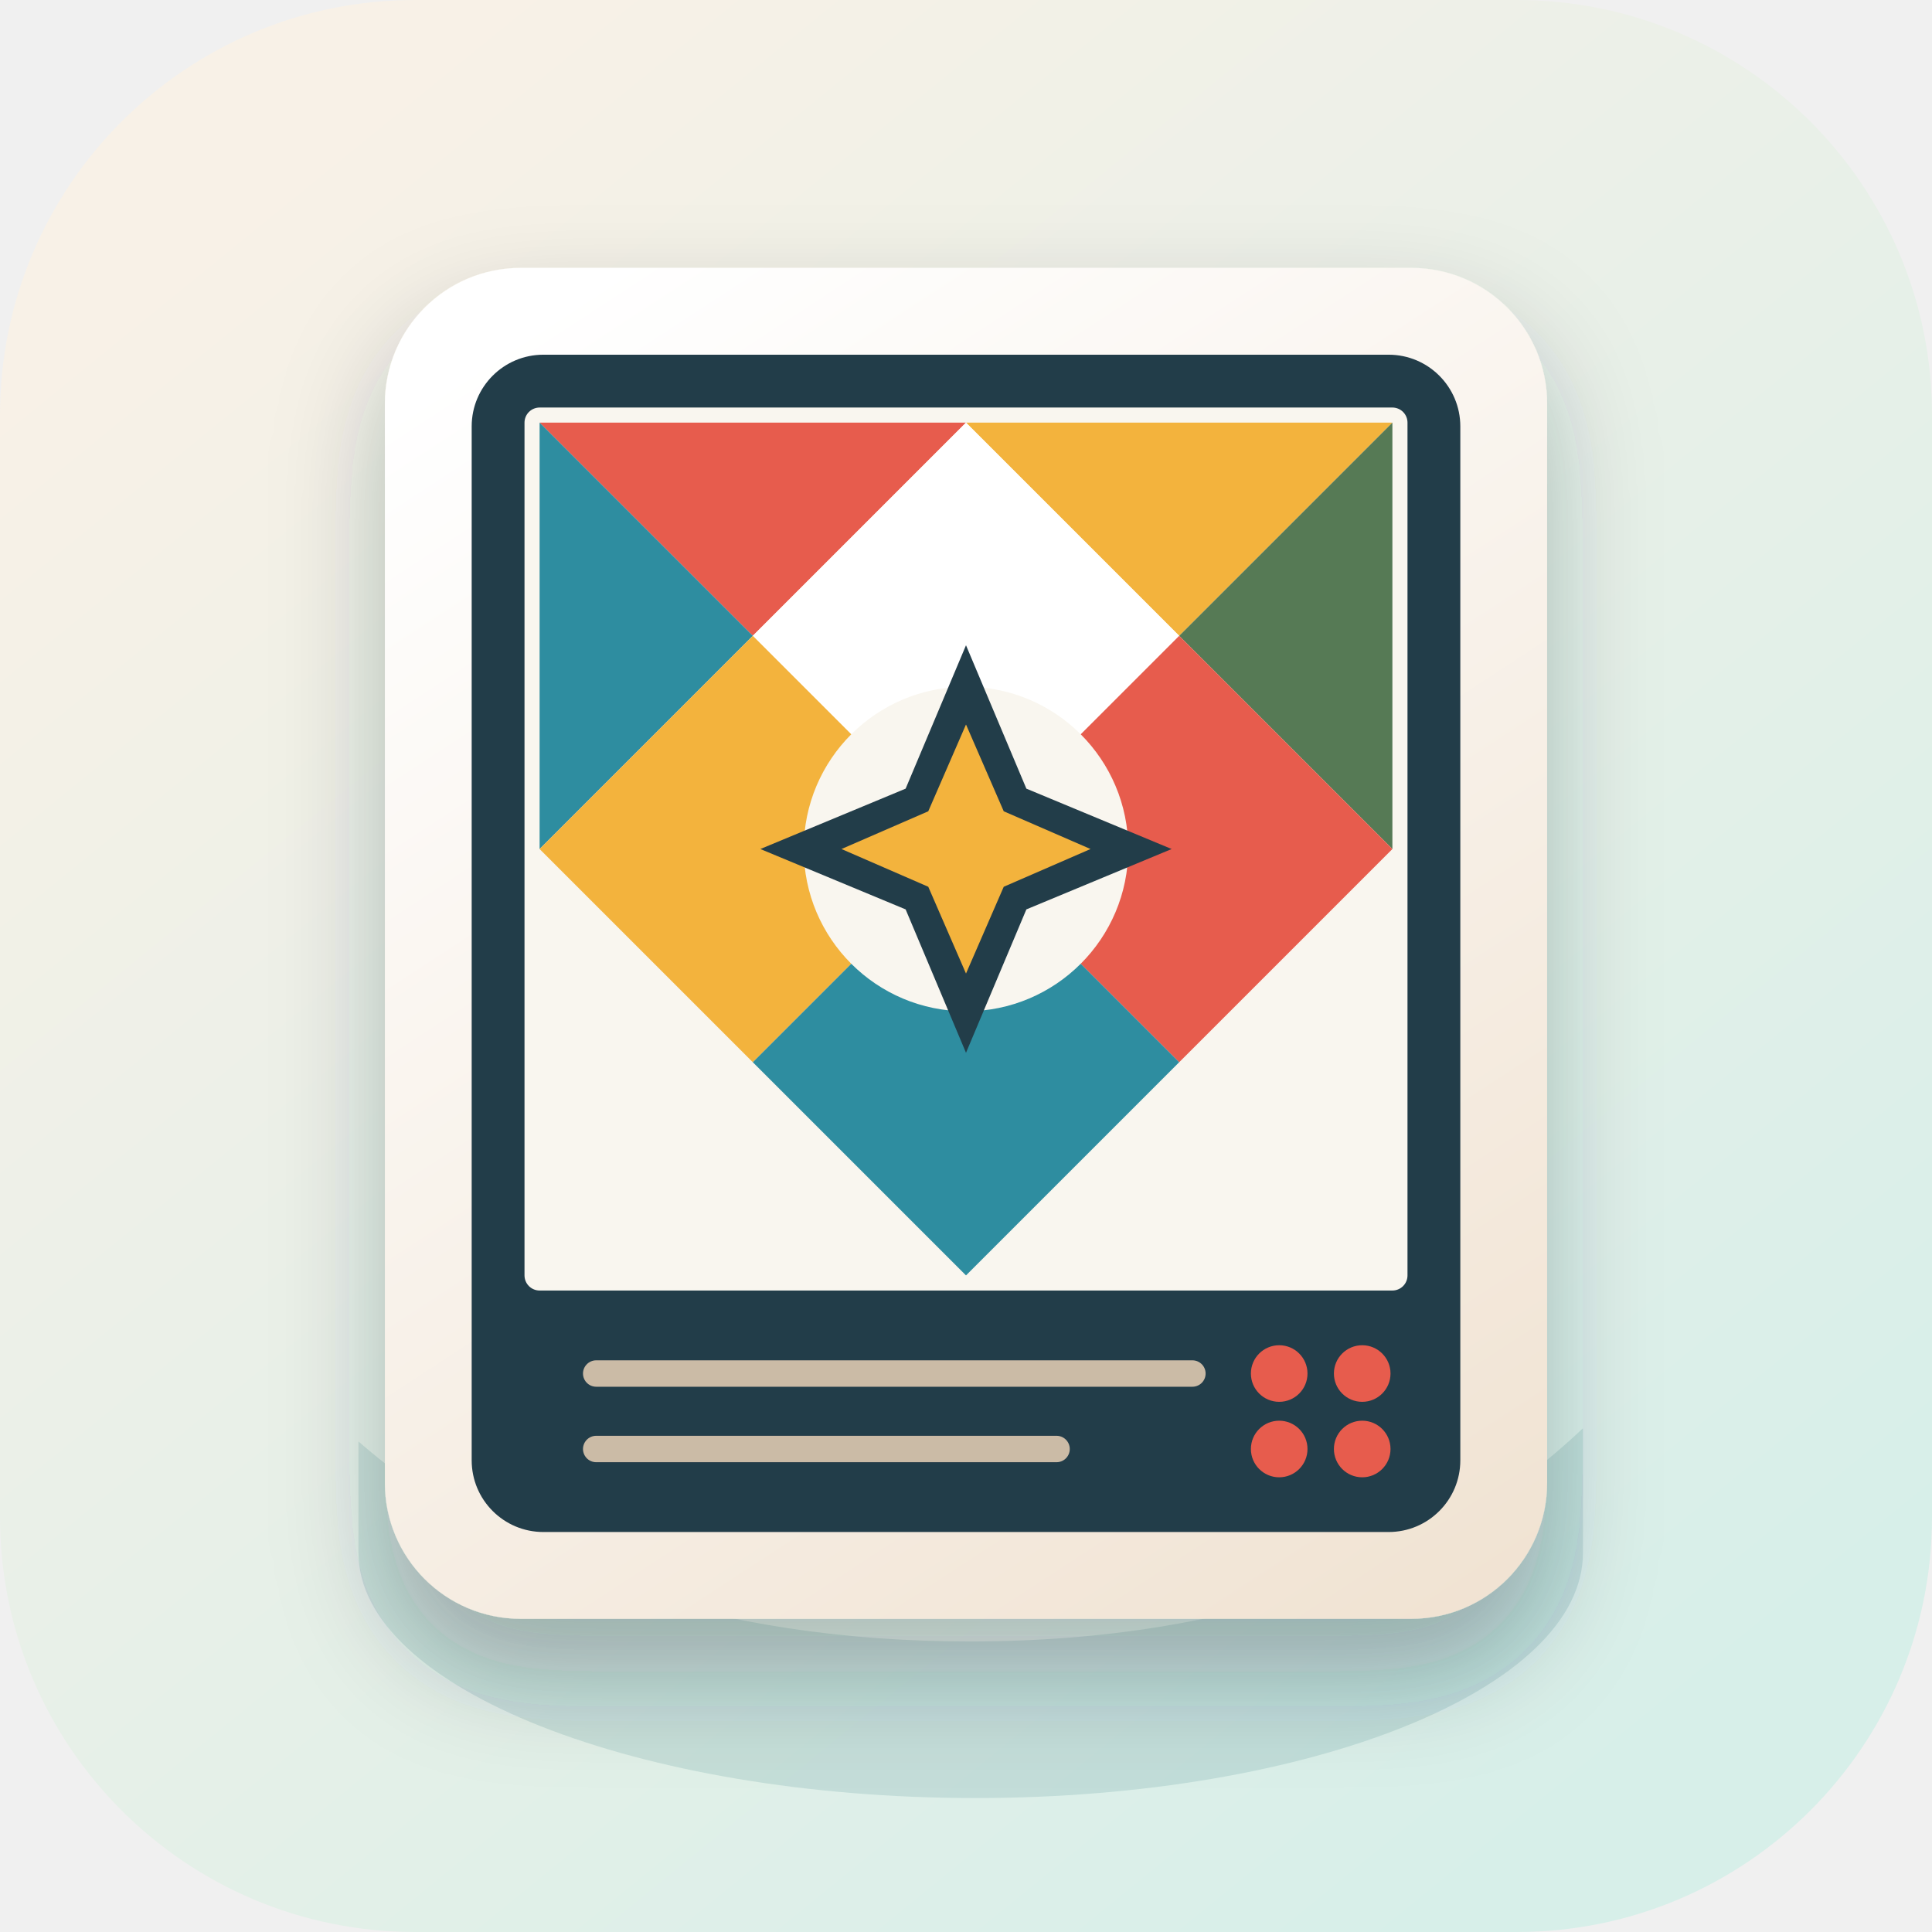
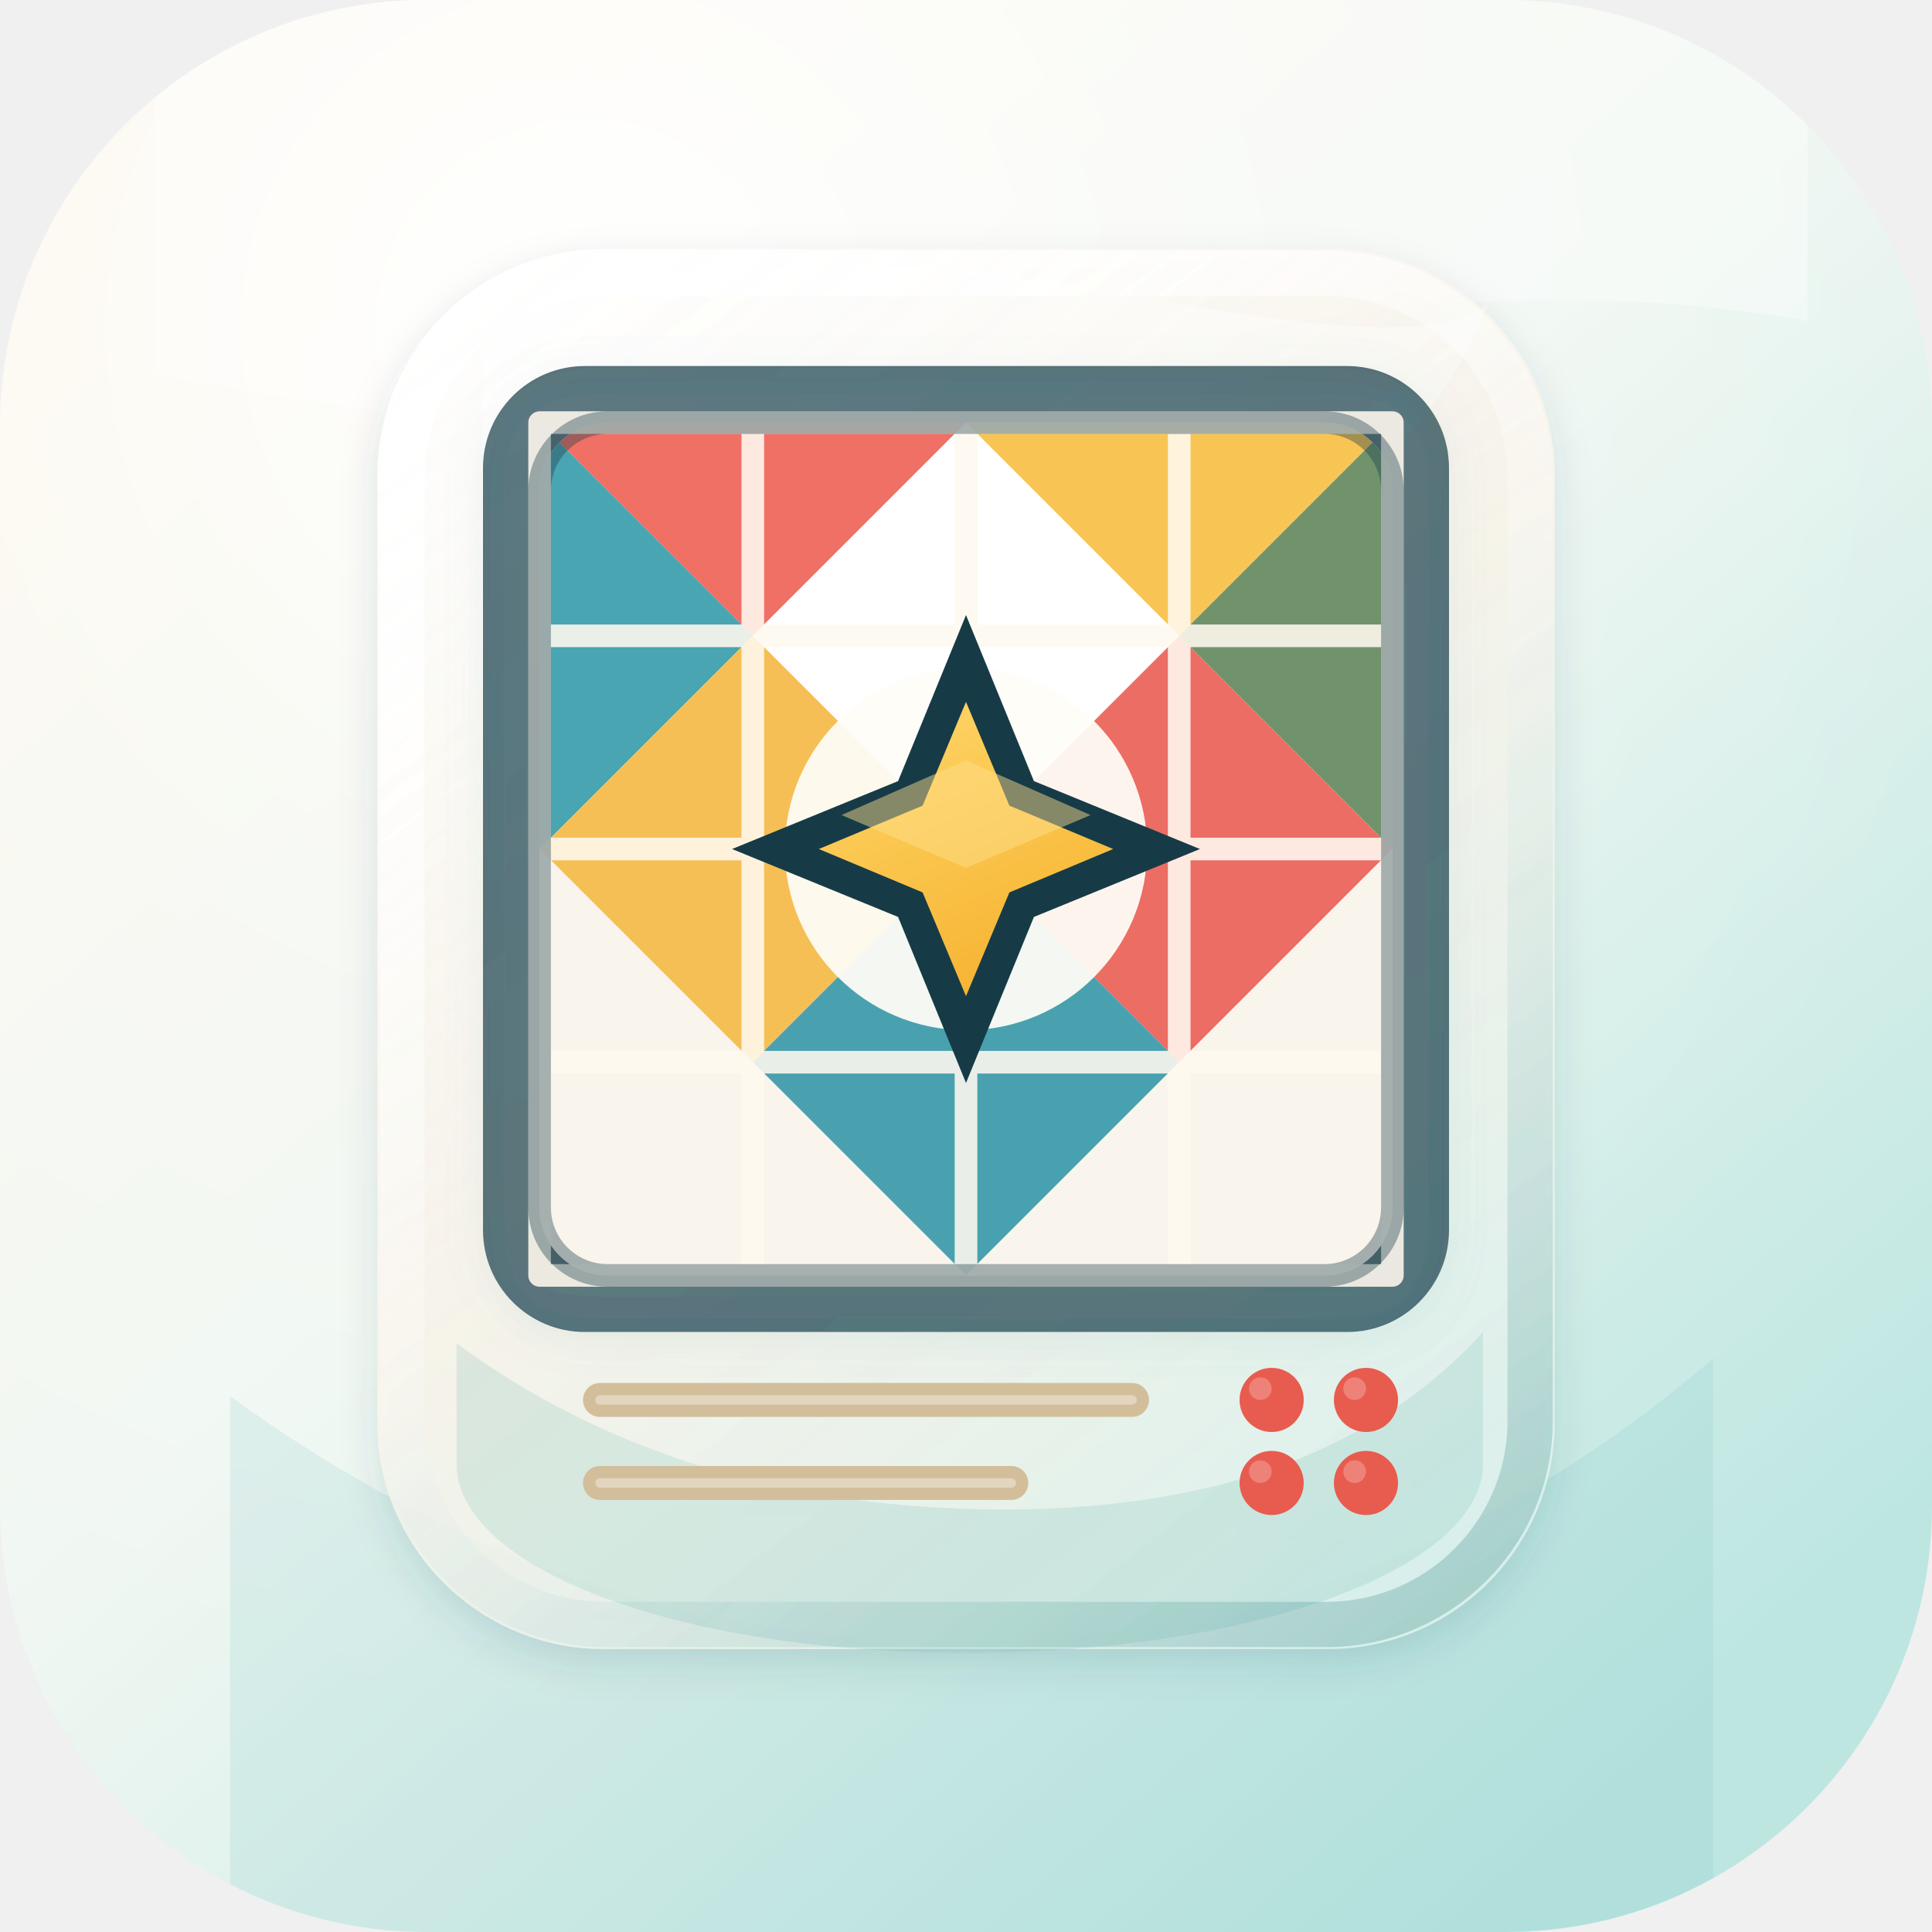
<svg xmlns="http://www.w3.org/2000/svg" viewBox="0 0 1024 1024">
  <defs>
-     <linearGradient id="appBackdrop" x1="160" y1="80" x2="860" y2="940" gradientUnits="userSpaceOnUse">
-       <stop offset="0" stop-color="#F8F1E7" />
-       <stop offset="1" stop-color="#D7EFE9" />
+     <linearGradient id="backdrop" x1="148" y1="88" x2="876" y2="932" gradientUnits="userSpaceOnUse">
+       <stop offset="0" stop-color="#FCF8EF" />
+       <stop offset="0.45" stop-color="#F0F7F2" />
+       <stop offset="1" stop-color="#BDE6E1" />
    </linearGradient>
-     <linearGradient id="binding" x1="276" y1="172" x2="754" y2="904" gradientUnits="userSpaceOnUse">
-       <stop offset="0" stop-color="#FFFFFF" />
-       <stop offset="1" stop-color="#F0E2D1" />
+     <radialGradient id="lightBloom" cx="310" cy="174" r="760" gradientUnits="userSpaceOnUse">
+       <stop offset="0" stop-color="#FFFFFF" stop-opacity="0.86" />
+       <stop offset="0.44" stop-color="#FFFFFF" stop-opacity="0.2" />
+       <stop offset="1" stop-color="#FFFFFF" stop-opacity="0" />
+     </radialGradient>
+     <linearGradient id="glassPanel" x1="244" y1="146" x2="780" y2="842" gradientUnits="userSpaceOnUse">
+       <stop offset="0" stop-color="#FFFFFF" stop-opacity="0.96" />
+       <stop offset="0.5" stop-color="#F9F4EA" stop-opacity="0.86" />
+       <stop offset="1" stop-color="#DFF4EF" stop-opacity="0.82" />
    </linearGradient>
-     <filter id="shadow" x="-20%" y="-20%" width="140%" height="140%">
-       <feDropShadow dx="0" dy="28" stdDeviation="28" flood-color="#17313A" flood-opacity="0.28" />
+     <linearGradient id="glassEdge" x1="278" y1="164" x2="774" y2="840" gradientUnits="userSpaceOnUse">
+       <stop offset="0" stop-color="#FFFFFF" stop-opacity="0.96" />
+       <stop offset="0.48" stop-color="#FFFFFF" stop-opacity="0.22" />
+       <stop offset="1" stop-color="#559B9A" stop-opacity="0.36" />
+     </linearGradient>
+     <linearGradient id="quiltWarm" x1="278" y1="218" x2="736" y2="710" gradientUnits="userSpaceOnUse">
+       <stop offset="0" stop-color="#FFFDF6" />
+       <stop offset="1" stop-color="#EFE5D7" />
+     </linearGradient>
+     <linearGradient id="starFill" x1="470" y1="354" x2="562" y2="564" gradientUnits="userSpaceOnUse">
+       <stop offset="0" stop-color="#FFD86B" />
+       <stop offset="1" stop-color="#F4AA22" />
+     </linearGradient>
+     <filter id="ambientShadow" x="-20%" y="-20%" width="140%" height="150%">
+       <feDropShadow dx="0" dy="36" stdDeviation="34" flood-color="#164252" flood-opacity="0.2" />
+       <feDropShadow dx="0" dy="8" stdDeviation="10" flood-color="#164252" flood-opacity="0.14" />
    </filter>
+     <filter id="softInset" x="-10%" y="-10%" width="120%" height="120%">
+       <feGaussianBlur in="SourceAlpha" stdDeviation="10" result="blur" />
+       <feOffset dy="4" result="offset" />
+       <feComposite in="offset" in2="SourceAlpha" operator="out" result="inner" />
+       <feColorMatrix in="inner" type="matrix" values="0 0 0 0 0.18 0 0 0 0 0.42 0 0 0 0 0.45 0 0 0 0.18 0" />
+       <feComposite in2="SourceGraphic" operator="over" />
+     </filter>
+     <clipPath id="iconShape">
+       <rect width="1024" height="1024" rx="226" />
+     </clipPath>
+     <clipPath id="quiltClip">
+       <rect x="286" y="224" width="452" height="452" rx="36" />
+     </clipPath>
  </defs>
-   <rect width="1024" height="1024" rx="220" fill="url(#appBackdrop)" />
-   <path d="M190 764c78 68 190 106 324 106 142 0 250-42 325-113v66c0 72-144 130-322 130S190 895 190 823v-59Z" fill="#1A6F74" opacity="0.14" />
-   <g filter="url(#shadow)">
-     <rect x="204" y="142" width="616" height="716" rx="72" fill="url(#binding)" />
-     <rect x="250" y="188" width="524" height="624" rx="38" fill="#243C49" />
-     <rect x="286" y="224" width="452" height="452" rx="22" fill="#F9F6EF" />
-     <g stroke="#F9F6EF" stroke-width="16" stroke-linejoin="round">
-       <path d="M286 224h452v452H286z" fill="none" />
-       <path d="M512 224v452M286 450h452M399 224v452M625 224v452M286 337h452M286 563h452" />
+   <g clip-path="url(#iconShape)">
+     <rect width="1024" height="1024" fill="url(#backdrop)" />
+     <rect width="1024" height="1024" fill="url(#lightBloom)" />
+     <path d="M122 740c118 86 246 130 386 130 150 0 284-50 400-150v304H122Z" fill="#74C0BD" opacity="0.16" />
+     <path d="M82 198c182 38 354 36 516-8 122-33 242-40 360-20v-188H82Z" fill="#FFFFFF" opacity="0.34" />
+   </g>
+   <g filter="url(#ambientShadow)">
+     <rect x="200" y="132" width="624" height="742" rx="120" fill="url(#glassPanel)" />
+     <rect x="213" y="145" width="598" height="716" rx="108" fill="none" stroke="url(#glassEdge)" stroke-width="24" />
+     <path d="M256 178c68-44 190-50 364-18 92 17 148 18 168 2-32 82-92 122-180 121-55 0-126-13-214-38-66-18-112-17-138 3Z" fill="#FFFFFF" opacity="0.32" />
+     <path d="M242 712c76 56 169 86 280 88 118 2 206-30 264-94v70c0 54-118 100-274 100s-270-46-270-100Z" fill="#3D9F9C" opacity="0.14" />
+     <g filter="url(#softInset)">
+       <rect x="256" y="194" width="512" height="512" rx="54" fill="#173A47" opacity="0.72" />
+       <rect x="286" y="224" width="452" height="452" rx="36" fill="url(#quiltWarm)" />
+       <g clip-path="url(#quiltClip)">
+         <rect x="286" y="224" width="452" height="452" fill="#FBF8F1" />
+         <path d="M286 224h226L399 337Z" fill="#EE5D50" />
+         <path d="M512 224h226L625 337Z" fill="#F7BD3D" />
+         <path d="M286 224v226l113-113Z" fill="#3299A8" />
+         <path d="M738 224v226L625 337Z" fill="#5D8558" />
+         <path d="M399 337 512 224l113 113-113 113Z" fill="#FFFFFF" />
+         <path d="M399 337 286 450l113 113 113-113Z" fill="#F5B63E" />
+         <path d="M625 337 738 450 625 563 512 450Z" fill="#E95A4F" />
+         <path d="M399 563 512 450l113 113-113 113Z" fill="#3094A5" />
+         <path d="M286 450 512 676 738 450v226H286Z" fill="#F8F3EA" />
+         <path d="M286 224h452v452H286Z" fill="#FFFFFF" opacity="0.12" />
+       </g>
+       <g fill="none" stroke="#FFF9EF" stroke-linejoin="round" stroke-width="12" opacity="0.88">
+         <path d="M286 224h452v452H286z" />
+         <path d="M512 224v452M286 450h452M399 224v452M625 224v452M286 337h452M286 563h452" />
+       </g>
+       <rect x="286" y="224" width="452" height="452" rx="36" fill="none" stroke="#173A47" stroke-width="12" opacity="0.38" />
+       <circle cx="512" cy="450" r="96" fill="#FFFDF7" opacity="0.94" />
+       <path d="M512 326 548 414 636 450 548 486 512 574 476 486 388 450 476 414Z" fill="#173A47" />
+       <path d="M512 372 535 427 590 450 535 473 512 528 489 473 434 450 489 427Z" fill="url(#starFill)" />
+       <path d="M446 432 512 403 578 432 512 460Z" fill="#FFE08B" opacity="0.48" />
    </g>
-     <path d="M286 224h226L399 337 286 224Z" fill="#E75B4D" />
-     <path d="M512 224h226L625 337 512 224Z" fill="#F3B33E" />
-     <path d="M286 224v226l113-113-113-113Z" fill="#2E8DA0" />
-     <path d="M738 224v226L625 337l113-113Z" fill="#577A54" />
-     <path d="M399 337 512 224l113 113-113 113-113-113Z" fill="#FFFFFF" />
-     <path d="M399 337 286 450l113 113 113-113-113-113Z" fill="#F3B33E" />
-     <path d="M625 337 738 450 625 563 512 450l113-113Z" fill="#E75B4D" />
-     <path d="M399 563 512 450l113 113-113 113-113-113Z" fill="#2E8DA0" />
-     <path d="M512 450m-86 0a86 86 0 1 0 172 0a86 86 0 1 0-172 0" fill="#F9F6EF" />
-     <path d="M512 342 544 418 621 450 544 482 512 558 480 482 403 450 480 418Z" fill="#243C49" />
-     <path d="M512 384 532 430 578 450 532 470 512 516 492 470 446 450 492 430Z" fill="#F3B33E" />
-     <g fill="none" stroke="#CBBBA6" stroke-linecap="round" stroke-width="14">
-       <path d="M316 728h316" />
-       <path d="M316 768h244" />
+     <g fill="none" stroke-linecap="round">
+       <path d="M318 742h282" stroke="#D3BE9B" stroke-width="18" />
+       <path d="M318 786h218" stroke="#D3BE9B" stroke-width="18" />
+       <path d="M318 742h282" stroke="#FFFFFF" stroke-width="5" opacity="0.36" />
+       <path d="M318 786h218" stroke="#FFFFFF" stroke-width="5" opacity="0.36" />
    </g>
-     <g fill="#E75B4D">
-       <circle cx="678" cy="728" r="15" />
-       <circle cx="722" cy="728" r="15" />
-       <circle cx="678" cy="768" r="15" />
-       <circle cx="722" cy="768" r="15" />
+     <g fill="#E85B4F">
+       <circle cx="674" cy="742" r="17" />
+       <circle cx="724" cy="742" r="17" />
+       <circle cx="674" cy="786" r="17" />
+       <circle cx="724" cy="786" r="17" />
+     </g>
+     <g fill="#FFFFFF" opacity="0.24">
+       <circle cx="668" cy="736" r="6" />
+       <circle cx="718" cy="736" r="6" />
+       <circle cx="668" cy="780" r="6" />
+       <circle cx="718" cy="780" r="6" />
    </g>
  </g>
</svg>
